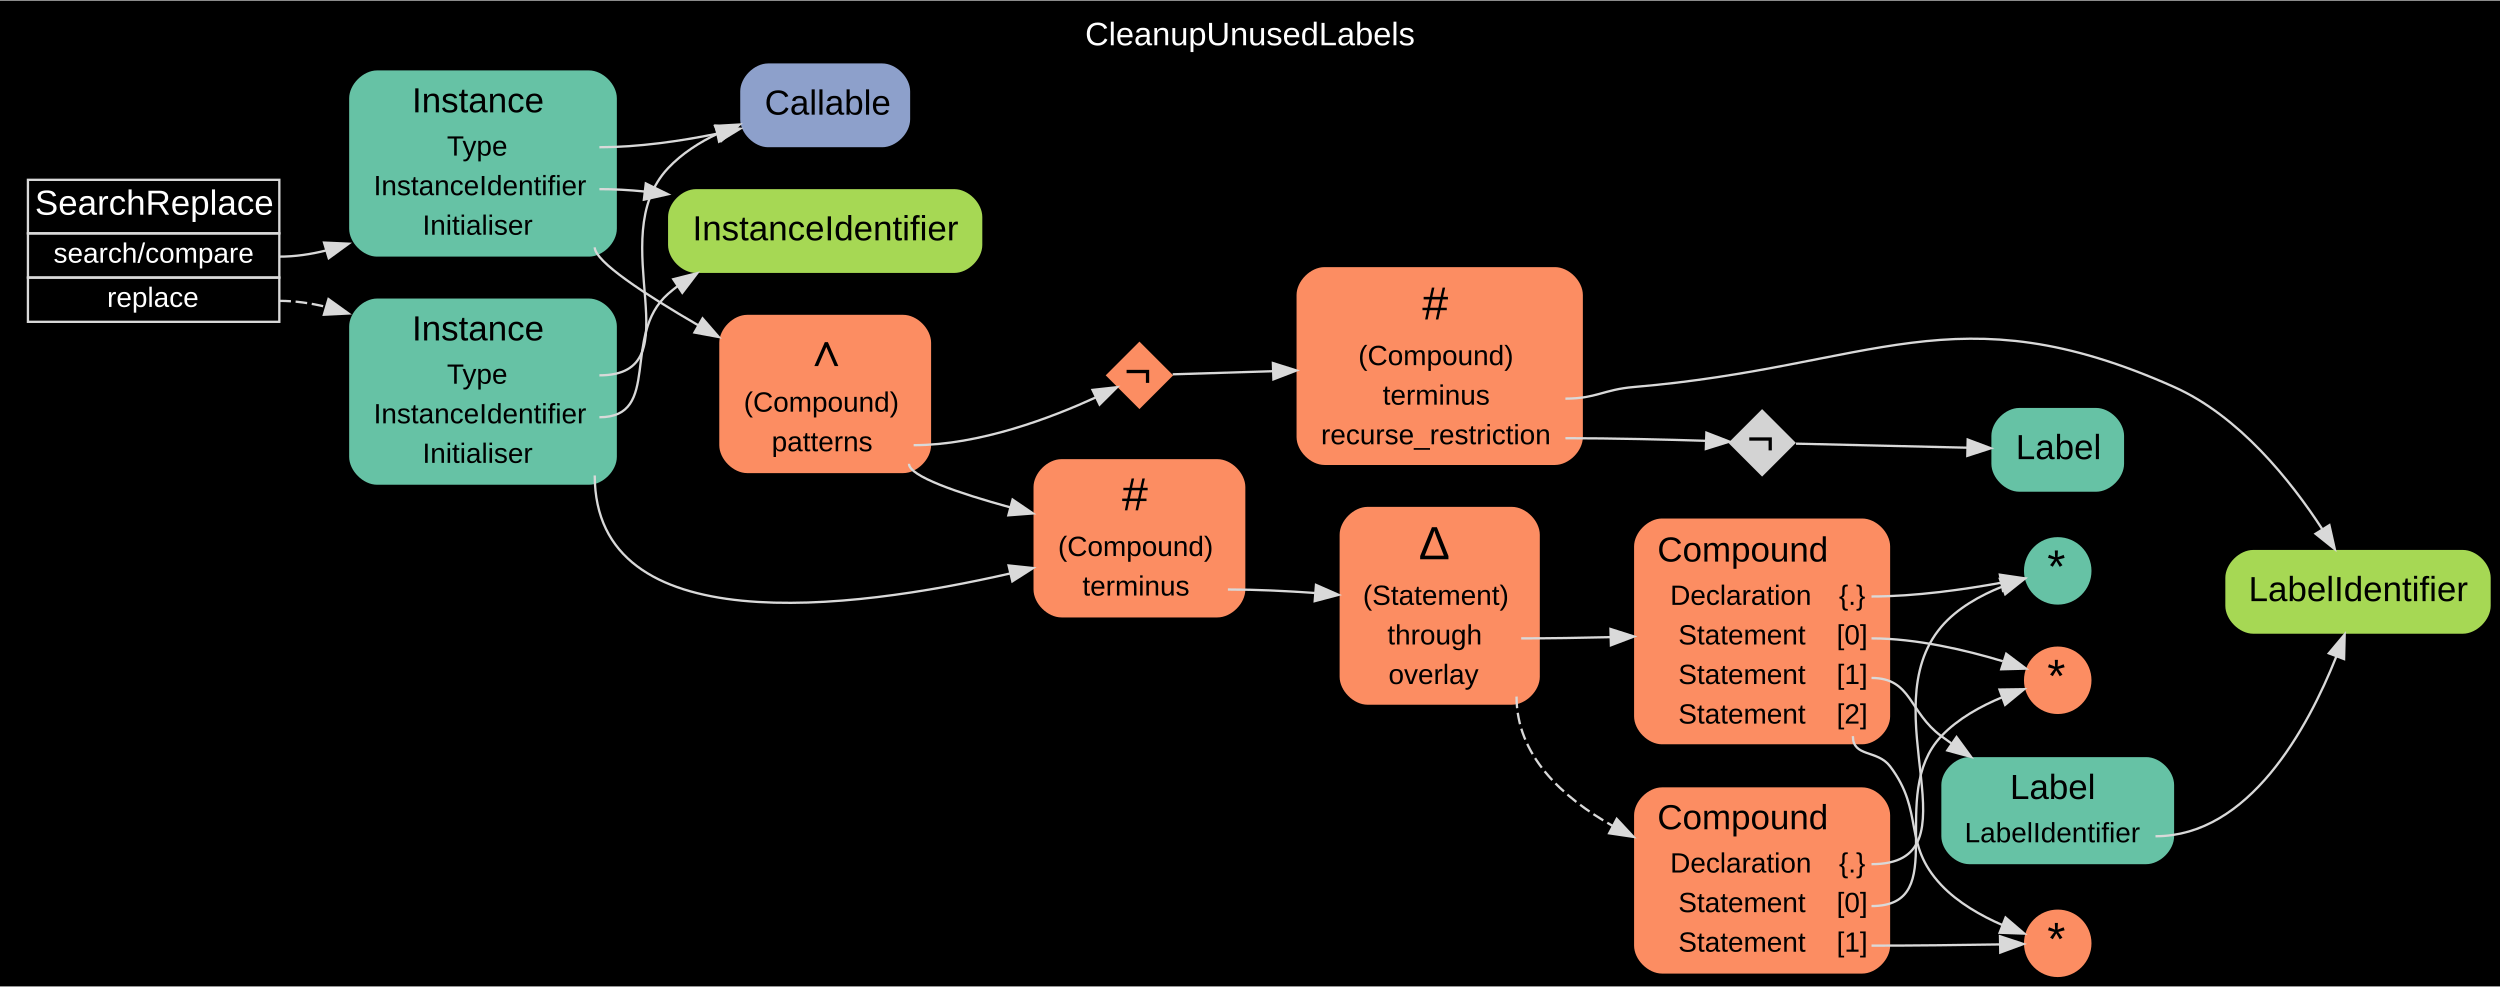
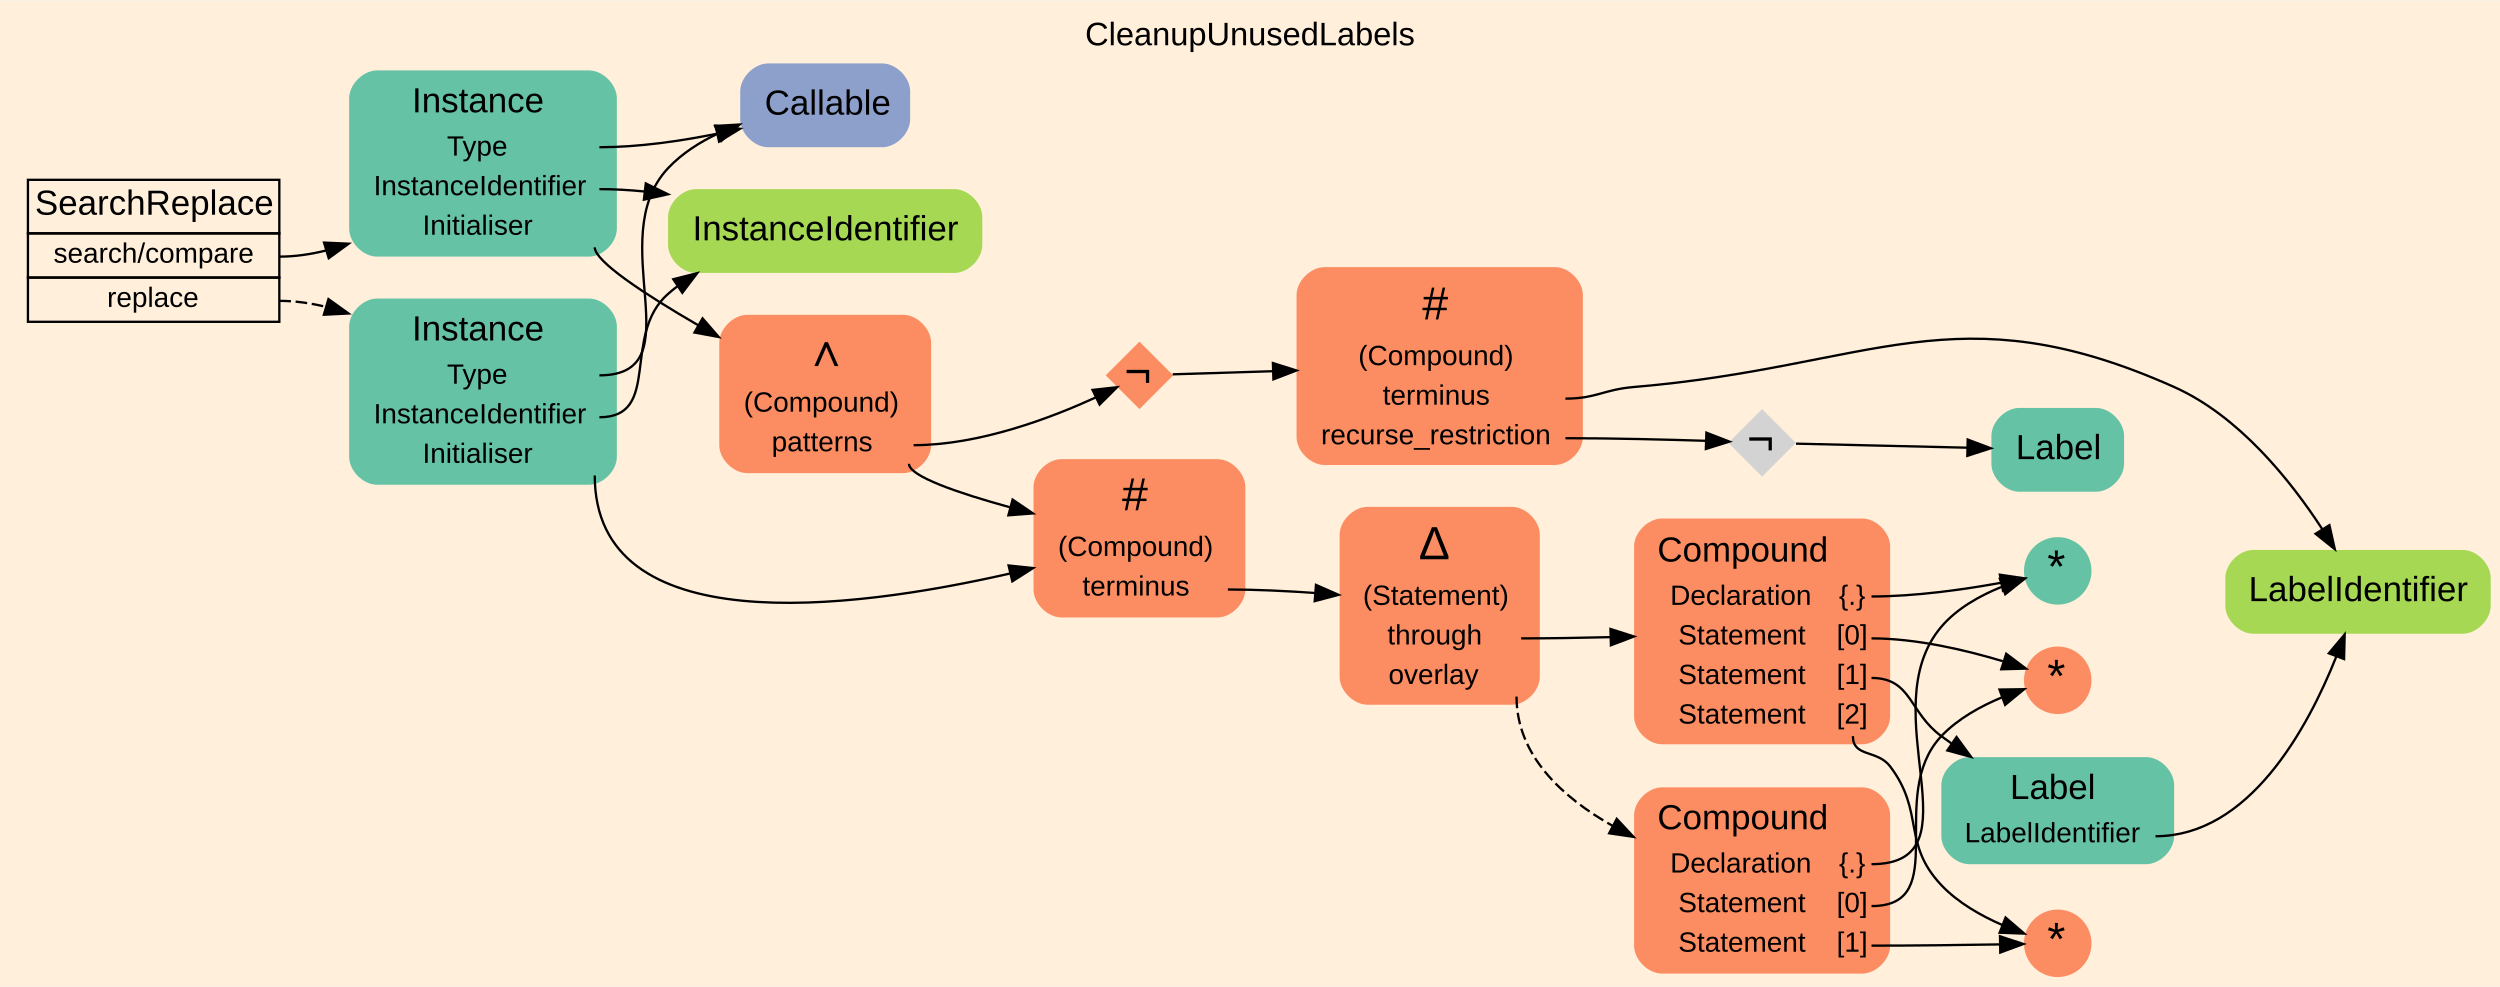
<svg xmlns="http://www.w3.org/2000/svg" width="1074pt" height="424pt" viewBox="0.00 0.00 1074.00 423.50">
  <g id="graph0" class="graph" transform="scale(1 1) rotate(0) translate(4 419.5)">
-     <polygon fill="#000000" stroke="transparent" points="-4,4 -4,-419.5 1070,-419.5 1070,4 -4,4" />
-     <text text-anchor="middle" x="533" y="-400.3" font-family="Arial" font-size="14.00" fill="#ffffff">CleanupUnusedLabels</text>
+     <polygon fill="#ffefdb" stroke="transparent" points="-4,4 -4,-419.5 1070,-419.5 1070,4 -4,4" />
+     <text text-anchor="middle" x="533" y="-400.3" font-family="Arial" font-size="14.00" fill="#000000">CleanupUnusedLabels</text>
    <g id="node1" class="node">
-       <polygon fill="#000000" stroke="transparent" points="124,-347 0,-347 0,-278 124,-278 124,-347" />
-       <polygon fill="none" stroke="#d9d9d9" points="8,-319.5 8,-342.5 116,-342.5 116,-319.5 8,-319.5" />
-       <text text-anchor="start" x="11" y="-327.5" font-family="Arial" font-size="15.00" fill="#ffffff">SearchReplace</text>
-       <polygon fill="none" stroke="#d9d9d9" points="8,-300.5 8,-319.5 116,-319.5 116,-300.5 8,-300.5" />
-       <text text-anchor="start" x="19" y="-306.9" font-family="Arial" font-size="12.00" fill="#ffffff">search/compare</text>
-       <polygon fill="none" stroke="#d9d9d9" points="8,-281.5 8,-300.5 116,-300.5 116,-281.5 8,-281.5" />
-       <text text-anchor="start" x="42" y="-287.9" font-family="Arial" font-size="12.00" fill="#ffffff">replace</text>
+       <polygon fill="#ffefdb" stroke="transparent" points="124,-347 0,-347 0,-278 124,-278 124,-347" />
+       <polygon fill="none" stroke="#000000" points="8,-319.5 8,-342.5 116,-342.5 116,-319.5 8,-319.5" />
+       <text text-anchor="start" x="11" y="-327.5" font-family="Arial" font-size="15.00" fill="#000000">SearchReplace</text>
+       <polygon fill="none" stroke="#000000" points="8,-300.5 8,-319.5 116,-319.5 116,-300.5 8,-300.5" />
+       <text text-anchor="start" x="19" y="-306.9" font-family="Arial" font-size="12.00" fill="#000000">search/compare</text>
+       <polygon fill="none" stroke="#000000" points="8,-281.5 8,-300.5 116,-300.5 116,-281.5 8,-281.5" />
+       <text text-anchor="start" x="42" y="-287.9" font-family="Arial" font-size="12.00" fill="#000000">replace</text>
    </g>
    <g id="node2" class="node">
      <path fill="#66c2a5" stroke="transparent" d="M249,-389.5C249,-389.5 158,-389.5 158,-389.5 152,-389.5 146,-383.5 146,-377.5 146,-377.5 146,-321.5 146,-321.5 146,-315.5 152,-309.5 158,-309.5 158,-309.5 249,-309.5 249,-309.5 255,-309.5 261,-315.5 261,-321.5 261,-321.5 261,-377.5 261,-377.5 261,-383.5 255,-389.5 249,-389.5" />
      <text text-anchor="start" x="173" y="-371.5" font-family="Arial" font-size="15.00" fill="#000000">Instance</text>
      <text text-anchor="start" x="188" y="-352.9" font-family="Arial" font-size="12.00" fill="#000000">Type</text>
      <text text-anchor="start" x="156.5" y="-335.9" font-family="Arial" font-size="12.00" fill="#000000">InstanceIdentifier</text>
      <text text-anchor="start" x="177.5" y="-318.9" font-family="Arial" font-size="12.00" fill="#000000">Initialiser</text>
    </g>
    <g id="edge1" class="edge">
-       <path fill="none" stroke="#d9d9d9" d="M116,-309.5C122.733,-309.5 129.516,-310.492 136.165,-312.163" />
-       <polygon fill="#d9d9d9" stroke="#d9d9d9" points="135.206,-315.53 145.79,-315.062 137.224,-308.827 135.206,-315.53" />
+       <path fill="none" stroke="#000000" d="M116,-309.5C122.733,-309.5 129.516,-310.492 136.165,-312.163" />
+       <polygon fill="#000000" stroke="#000000" points="135.206,-315.53 145.79,-315.062 137.224,-308.827 135.206,-315.53" />
    </g>
    <g id="node19" class="node">
      <path fill="#66c2a5" stroke="transparent" d="M249,-291.5C249,-291.5 158,-291.5 158,-291.5 152,-291.5 146,-285.5 146,-279.5 146,-279.5 146,-223.5 146,-223.5 146,-217.5 152,-211.5 158,-211.5 158,-211.5 249,-211.5 249,-211.5 255,-211.5 261,-217.5 261,-223.5 261,-223.5 261,-279.5 261,-279.5 261,-285.5 255,-291.5 249,-291.5" />
      <text text-anchor="start" x="173" y="-273.5" font-family="Arial" font-size="15.00" fill="#000000">Instance</text>
      <text text-anchor="start" x="188" y="-254.9" font-family="Arial" font-size="12.00" fill="#000000">Type</text>
      <text text-anchor="start" x="156.5" y="-237.9" font-family="Arial" font-size="12.00" fill="#000000">InstanceIdentifier</text>
      <text text-anchor="start" x="177.5" y="-220.9" font-family="Arial" font-size="12.00" fill="#000000">Initialiser</text>
    </g>
    <g id="edge2" class="edge">
-       <path fill="none" stroke="#d9d9d9" stroke-dasharray="5,2" d="M116,-290.5C122.705,-290.5 129.467,-289.533 136.104,-287.903" />
-       <polygon fill="#d9d9d9" stroke="#d9d9d9" points="137.108,-291.256 145.715,-285.077 135.134,-284.541 137.108,-291.256" />
+       <path fill="none" stroke="#000000" stroke-dasharray="5,2" d="M116,-290.5C122.705,-290.5 129.467,-289.533 136.104,-287.903" />
+       <polygon fill="#000000" stroke="#000000" points="137.108,-291.256 145.715,-285.077 135.134,-284.541 137.108,-291.256" />
    </g>
    <g id="node3" class="node">
      <path fill="#8da0cb" stroke="transparent" d="M375,-392.5C375,-392.5 326,-392.5 326,-392.5 320,-392.5 314,-386.5 314,-380.5 314,-380.5 314,-368.5 314,-368.5 314,-362.5 320,-356.5 326,-356.5 326,-356.5 375,-356.5 375,-356.5 381,-356.5 387,-362.5 387,-368.5 387,-368.5 387,-380.5 387,-380.5 387,-386.5 381,-392.5 375,-392.5" />
      <text text-anchor="start" x="324.5" y="-370.5" font-family="Arial" font-size="15.00" fill="#000000">Callable</text>
    </g>
    <g id="edge3" class="edge">
-       <path fill="none" stroke="#d9d9d9" d="M253.5,-356.5C270.079,-356.5 287.989,-359.073 303.852,-362.274" />
-       <polygon fill="#d9d9d9" stroke="#d9d9d9" points="303.434,-365.764 313.947,-364.447 304.908,-358.921 303.434,-365.764" />
+       <path fill="none" stroke="#000000" d="M253.5,-356.5C270.079,-356.5 287.989,-359.073 303.852,-362.274" />
+       <polygon fill="#000000" stroke="#000000" points="303.434,-365.764 313.947,-364.447 304.908,-358.921 303.434,-365.764" />
    </g>
    <g id="node4" class="node">
      <path fill="#a6d854" stroke="transparent" d="M406,-338.5C406,-338.5 295,-338.5 295,-338.5 289,-338.5 283,-332.5 283,-326.5 283,-326.5 283,-314.5 283,-314.5 283,-308.5 289,-302.5 295,-302.5 295,-302.5 406,-302.5 406,-302.5 412,-302.5 418,-308.5 418,-314.5 418,-314.5 418,-326.5 418,-326.5 418,-332.5 412,-338.5 406,-338.5" />
      <text text-anchor="start" x="293.5" y="-316.5" font-family="Arial" font-size="15.00" fill="#000000">InstanceIdentifier</text>
    </g>
    <g id="edge4" class="edge">
-       <path fill="none" stroke="#d9d9d9" d="M253.5,-338.5C259.795,-338.5 266.281,-338.129 272.774,-337.494" />
-       <polygon fill="#d9d9d9" stroke="#d9d9d9" points="273.435,-340.94 282.957,-336.293 272.616,-333.988 273.435,-340.94" />
+       <path fill="none" stroke="#000000" d="M253.5,-338.5C259.795,-338.5 266.281,-338.129 272.774,-337.494" />
+       <polygon fill="#000000" stroke="#000000" points="273.435,-340.94 282.957,-336.293 272.616,-333.988 273.435,-340.94" />
    </g>
    <g id="node5" class="node">
      <path fill="#fc8d62" stroke="transparent" d="M384,-284.5C384,-284.5 317,-284.5 317,-284.5 311,-284.5 305,-278.5 305,-272.5 305,-272.5 305,-228.5 305,-228.5 305,-222.5 311,-216.5 317,-216.5 317,-216.5 384,-216.5 384,-216.5 390,-216.5 396,-222.5 396,-228.5 396,-228.5 396,-272.5 396,-272.5 396,-278.5 390,-284.5 384,-284.5" />
      <text text-anchor="start" x="341" y="-262.5" font-family="Arial" font-size="20.00" fill="#000000">∧</text>
      <text text-anchor="start" x="315.5" y="-242.9" font-family="Arial" font-size="12.00" fill="#000000">(Compound)</text>
      <text text-anchor="start" x="327.5" y="-225.9" font-family="Arial" font-size="12.00" fill="#000000">patterns</text>
    </g>
    <g id="edge5" class="edge">
-       <path fill="none" stroke="#d9d9d9" d="M251.5,-313.5C251.5,-307.426 272.987,-293.338 295.94,-280.021" />
-       <polygon fill="#d9d9d9" stroke="#d9d9d9" points="297.824,-282.976 304.767,-274.974 294.349,-276.899 297.824,-282.976" />
+       <path fill="none" stroke="#000000" d="M251.5,-313.5C251.5,-307.426 272.987,-293.338 295.94,-280.021" />
+       <polygon fill="#000000" stroke="#000000" points="297.824,-282.976 304.767,-274.974 294.349,-276.899 297.824,-282.976" />
    </g>
    <g id="node6" class="node">
      <path fill="#fc8d62" stroke="transparent" d="M519,-222.5C519,-222.5 452,-222.5 452,-222.5 446,-222.5 440,-216.5 440,-210.5 440,-210.5 440,-166.5 440,-166.5 440,-160.5 446,-154.5 452,-154.5 452,-154.5 519,-154.5 519,-154.5 525,-154.5 531,-160.5 531,-166.5 531,-166.5 531,-210.5 531,-210.5 531,-216.5 525,-222.5 519,-222.5" />
      <text text-anchor="start" x="478" y="-200.5" font-family="Arial" font-size="20.00" fill="#000000">#</text>
      <text text-anchor="start" x="450.5" y="-180.9" font-family="Arial" font-size="12.00" fill="#000000">(Compound)</text>
      <text text-anchor="start" x="461" y="-163.9" font-family="Arial" font-size="12.00" fill="#000000">terminus</text>
    </g>
    <g id="edge6" class="edge">
-       <path fill="none" stroke="#d9d9d9" d="M386.5,-220.5C386.5,-215.185 407.423,-207.994 430.031,-201.775" />
-       <polygon fill="#d9d9d9" stroke="#d9d9d9" points="431.007,-205.137 439.767,-199.178 429.203,-198.374 431.007,-205.137" />
+       <path fill="none" stroke="#000000" d="M386.5,-220.5C386.5,-215.185 407.423,-207.994 430.031,-201.775" />
+       <polygon fill="#000000" stroke="#000000" points="431.007,-205.137 439.767,-199.178 429.203,-198.374 431.007,-205.137" />
    </g>
    <g id="node15" class="node">
      <polygon fill="#fc8d62" stroke="#000000" stroke-width="0" points="485.5,-273 471,-258.5 485.5,-244 500,-258.5 485.5,-273" />
      <text text-anchor="start" x="479" y="-253.5" font-family="Arial" font-size="20.00" fill="#000000">¬</text>
    </g>
    <g id="edge7" class="edge">
-       <path fill="none" stroke="#d9d9d9" d="M388.5,-228.5C416.74,-228.5 447.623,-240.249 466.781,-249.042" />
-       <polygon fill="#d9d9d9" stroke="#d9d9d9" points="465.361,-252.242 475.891,-253.411 468.388,-245.931 465.361,-252.242" />
+       <path fill="none" stroke="#000000" d="M388.5,-228.5C416.74,-228.5 447.623,-240.249 466.781,-249.042" />
+       <polygon fill="#000000" stroke="#000000" points="465.361,-252.242 475.891,-253.411 468.388,-245.931 465.361,-252.242" />
    </g>
    <g id="node7" class="node">
      <path fill="#fc8d62" stroke="transparent" d="M645.5,-202C645.5,-202 583.5,-202 583.5,-202 577.5,-202 571.5,-196 571.5,-190 571.5,-190 571.5,-129 571.5,-129 571.5,-123 577.5,-117 583.5,-117 583.5,-117 645.5,-117 645.5,-117 651.5,-117 657.5,-123 657.5,-129 657.5,-129 657.5,-190 657.5,-190 657.5,-196 651.5,-202 645.5,-202" />
      <text text-anchor="start" x="605.5" y="-179.5" font-family="Arial" font-size="20.00" fill="#000000">Δ</text>
      <text text-anchor="start" x="581.5" y="-159.9" font-family="Arial" font-size="12.00" fill="#000000">(Statement)</text>
      <text text-anchor="start" x="592" y="-142.9" font-family="Arial" font-size="12.00" fill="#000000">through</text>
      <text text-anchor="start" x="592.5" y="-125.9" font-family="Arial" font-size="12.00" fill="#000000">overlay</text>
    </g>
    <g id="edge8" class="edge">
-       <path fill="none" stroke="#d9d9d9" d="M523.5,-166.5C535.631,-166.5 548.646,-165.874 560.93,-164.996" />
-       <polygon fill="#d9d9d9" stroke="#d9d9d9" points="561.344,-168.475 571.042,-164.208 560.8,-161.496 561.344,-168.475" />
+       <path fill="none" stroke="#000000" d="M523.5,-166.5C535.631,-166.5 548.646,-165.874 560.93,-164.996" />
+       <polygon fill="#000000" stroke="#000000" points="561.344,-168.475 571.042,-164.208 560.8,-161.496 561.344,-168.475" />
    </g>
    <g id="node8" class="node">
      <path fill="#fc8d62" stroke="transparent" d="M796,-197C796,-197 710,-197 710,-197 704,-197 698,-191 698,-185 698,-185 698,-112 698,-112 698,-106 704,-100 710,-100 710,-100 796,-100 796,-100 802,-100 808,-106 808,-112 808,-112 808,-185 808,-185 808,-191 802,-197 796,-197" />
      <text text-anchor="start" x="708" y="-178.5" font-family="Arial" font-size="15.00" fill="#000000">Compound</text>
      <text text-anchor="start" x="713.5" y="-159.9" font-family="Arial" font-size="12.00" fill="#000000">Declaration</text>
      <text text-anchor="start" x="786" y="-159.9" font-family="Arial" font-size="12.00" fill="#000000">{.}</text>
      <text text-anchor="start" x="717" y="-142.9" font-family="Arial" font-size="12.00" fill="#000000">Statement</text>
      <text text-anchor="start" x="785" y="-142.9" font-family="Arial" font-size="12.00" fill="#000000">[0]</text>
      <text text-anchor="start" x="717" y="-125.9" font-family="Arial" font-size="12.00" fill="#000000">Statement</text>
      <text text-anchor="start" x="785" y="-125.9" font-family="Arial" font-size="12.00" fill="#000000">[1]</text>
      <text text-anchor="start" x="717" y="-108.9" font-family="Arial" font-size="12.00" fill="#000000">Statement</text>
      <text text-anchor="start" x="785" y="-108.9" font-family="Arial" font-size="12.00" fill="#000000">[2]</text>
    </g>
    <g id="edge9" class="edge">
-       <path fill="none" stroke="#d9d9d9" d="M649.5,-145.5C661.911,-145.5 675.156,-145.718 687.883,-146.037" />
-       <polygon fill="#d9d9d9" stroke="#d9d9d9" points="687.86,-149.537 697.952,-146.312 688.051,-142.54 687.86,-149.537" />
+       <path fill="none" stroke="#000000" d="M649.5,-145.5C661.911,-145.5 675.156,-145.718 687.883,-146.037" />
+       <polygon fill="#000000" stroke="#000000" points="687.86,-149.537 697.952,-146.312 688.051,-142.54 687.86,-149.537" />
    </g>
    <g id="node14" class="node">
      <path fill="#fc8d62" stroke="transparent" d="M796,-81.5C796,-81.5 710,-81.5 710,-81.5 704,-81.5 698,-75.5 698,-69.5 698,-69.5 698,-13.5 698,-13.5 698,-7.5 704,-1.5 710,-1.5 710,-1.5 796,-1.5 796,-1.5 802,-1.5 808,-7.5 808,-13.5 808,-13.5 808,-69.5 808,-69.5 808,-75.5 802,-81.5 796,-81.5" />
      <text text-anchor="start" x="708" y="-63.5" font-family="Arial" font-size="15.00" fill="#000000">Compound</text>
      <text text-anchor="start" x="713.5" y="-44.9" font-family="Arial" font-size="12.00" fill="#000000">Declaration</text>
      <text text-anchor="start" x="786" y="-44.9" font-family="Arial" font-size="12.00" fill="#000000">{.}</text>
      <text text-anchor="start" x="717" y="-27.9" font-family="Arial" font-size="12.00" fill="#000000">Statement</text>
      <text text-anchor="start" x="785" y="-27.9" font-family="Arial" font-size="12.00" fill="#000000">[0]</text>
      <text text-anchor="start" x="717" y="-10.9" font-family="Arial" font-size="12.00" fill="#000000">Statement</text>
      <text text-anchor="start" x="785" y="-10.9" font-family="Arial" font-size="12.00" fill="#000000">[1]</text>
    </g>
    <g id="edge10" class="edge">
-       <path fill="none" stroke="#d9d9d9" stroke-dasharray="5,2" d="M647.5,-120.5C647.5,-95.451 666.791,-77.38 688.875,-64.898" />
-       <polygon fill="#d9d9d9" stroke="#d9d9d9" points="690.554,-67.97 697.778,-60.22 687.298,-61.773 690.554,-67.97" />
+       <path fill="none" stroke="#000000" stroke-dasharray="5,2" d="M647.5,-120.5C647.5,-95.451 666.791,-77.38 688.875,-64.898" />
+       <polygon fill="#000000" stroke="#000000" points="690.554,-67.97 697.778,-60.22 687.298,-61.773 690.554,-67.97" />
    </g>
    <g id="node9" class="node">
      <ellipse fill="#66c2a5" stroke="#000000" stroke-width="0" cx="880" cy="-174.5" rx="14.5" ry="14.5" />
      <text text-anchor="start" x="875.5" y="-169.5" font-family="Arial" font-size="20.00" fill="#000000">*</text>
    </g>
    <g id="edge11" class="edge">
-       <path fill="none" stroke="#d9d9d9" d="M800,-163.5C818.795,-163.5 839.844,-166.517 855.632,-169.391" />
-       <polygon fill="#d9d9d9" stroke="#d9d9d9" points="855.148,-172.861 865.63,-171.318 856.473,-165.988 855.148,-172.861" />
+       <path fill="none" stroke="#000000" d="M800,-163.5C818.795,-163.5 839.844,-166.517 855.632,-169.391" />
+       <polygon fill="#000000" stroke="#000000" points="855.148,-172.861 865.63,-171.318 856.473,-165.988 855.148,-172.861" />
    </g>
    <g id="node10" class="node">
      <ellipse fill="#fc8d62" stroke="#000000" stroke-width="0" cx="880" cy="-127.5" rx="14.5" ry="14.5" />
      <text text-anchor="start" x="875.5" y="-122.5" font-family="Arial" font-size="20.00" fill="#000000">*</text>
    </g>
    <g id="edge12" class="edge">
-       <path fill="none" stroke="#d9d9d9" d="M800,-145.5C819.317,-145.5 840.631,-140.443 856.399,-135.69" />
-       <polygon fill="#d9d9d9" stroke="#d9d9d9" points="857.876,-138.892 866.336,-132.514 855.745,-132.225 857.876,-138.892" />
+       <path fill="none" stroke="#000000" d="M800,-145.5C819.317,-145.5 840.631,-140.443 856.399,-135.69" />
+       <polygon fill="#000000" stroke="#000000" points="857.876,-138.892 866.336,-132.514 855.745,-132.225 857.876,-138.892" />
    </g>
    <g id="node11" class="node">
      <path fill="#66c2a5" stroke="transparent" d="M918,-94.5C918,-94.5 842,-94.5 842,-94.5 836,-94.5 830,-88.5 830,-82.5 830,-82.5 830,-60.5 830,-60.5 830,-54.5 836,-48.5 842,-48.5 842,-48.5 918,-48.5 918,-48.5 924,-48.5 930,-54.5 930,-60.5 930,-60.5 930,-82.5 930,-82.5 930,-88.5 924,-94.5 918,-94.5" />
      <text text-anchor="start" x="859.5" y="-76.5" font-family="Arial" font-size="15.00" fill="#000000">Label</text>
      <text text-anchor="start" x="840" y="-57.9" font-family="Arial" font-size="12.00" fill="#000000">LabelIdentifier</text>
    </g>
    <g id="edge13" class="edge">
-       <path fill="none" stroke="#d9d9d9" d="M800,-128.5C817.356,-128.5 815.996,-113.754 830,-103.5 831.401,-102.474 832.833,-101.445 834.288,-100.418" />
-       <polygon fill="#d9d9d9" stroke="#d9d9d9" points="836.525,-103.127 842.786,-94.58 832.562,-97.357 836.525,-103.127" />
+       <path fill="none" stroke="#000000" d="M800,-128.5C817.356,-128.5 815.996,-113.754 830,-103.5 831.401,-102.474 832.833,-101.445 834.288,-100.418" />
+       <polygon fill="#000000" stroke="#000000" points="836.525,-103.127 842.786,-94.58 832.562,-97.357 836.525,-103.127" />
    </g>
    <g id="node13" class="node">
      <ellipse fill="#fc8d62" stroke="#000000" stroke-width="0" cx="880" cy="-14.5" rx="14.5" ry="14.5" />
      <text text-anchor="start" x="875.5" y="-9.5" font-family="Arial" font-size="20.00" fill="#000000">*</text>
    </g>
    <g id="edge14" class="edge">
-       <path fill="none" stroke="#d9d9d9" d="M792,-103.5C792,-94.338 802.471,-97.806 808,-90.5 822.898,-70.816 813.044,-57.441 830,-39.5 837.148,-31.938 847.079,-26.324 856.208,-22.354" />
-       <polygon fill="#d9d9d9" stroke="#d9d9d9" points="857.587,-25.573 865.63,-18.677 855.042,-19.052 857.587,-25.573" />
+       <path fill="none" stroke="#000000" d="M792,-103.5C792,-94.338 802.471,-97.806 808,-90.5 822.898,-70.816 813.044,-57.441 830,-39.5 837.148,-31.938 847.079,-26.324 856.208,-22.354" />
+       <polygon fill="#000000" stroke="#000000" points="857.587,-25.573 865.63,-18.677 855.042,-19.052 857.587,-25.573" />
    </g>
    <g id="node12" class="node">
      <path fill="#a6d854" stroke="transparent" d="M1054,-183.5C1054,-183.5 964,-183.5 964,-183.5 958,-183.5 952,-177.5 952,-171.5 952,-171.5 952,-159.5 952,-159.5 952,-153.5 958,-147.5 964,-147.5 964,-147.5 1054,-147.5 1054,-147.5 1060,-147.5 1066,-153.5 1066,-159.5 1066,-159.5 1066,-171.5 1066,-171.5 1066,-177.5 1060,-183.5 1054,-183.5" />
      <text text-anchor="start" x="962" y="-161.5" font-family="Arial" font-size="15.00" fill="#000000">LabelIdentifier</text>
    </g>
    <g id="edge15" class="edge">
-       <path fill="none" stroke="#d9d9d9" d="M922,-60.5C962.16,-60.5 987.298,-106.607 999.689,-137.715" />
-       <polygon fill="#d9d9d9" stroke="#d9d9d9" points="996.465,-139.087 1003.266,-147.21 1003.016,-136.619 996.465,-139.087" />
+       <path fill="none" stroke="#000000" d="M922,-60.5C962.16,-60.5 987.298,-106.607 999.689,-137.715" />
+       <polygon fill="#000000" stroke="#000000" points="996.465,-139.087 1003.266,-147.21 1003.016,-136.619 996.465,-139.087" />
    </g>
    <g id="edge16" class="edge">
-       <path fill="none" stroke="#d9d9d9" d="M800,-48.5C847.254,-48.5 799.39,-114.501 830,-150.5 836.779,-158.473 846.815,-164.002 856.119,-167.725" />
-       <polygon fill="#d9d9d9" stroke="#d9d9d9" points="855.146,-171.092 865.741,-171.086 857.455,-164.484 855.146,-171.092" />
+       <path fill="none" stroke="#000000" d="M800,-48.5C847.254,-48.5 799.39,-114.501 830,-150.5 836.779,-158.473 846.815,-164.002 856.119,-167.725" />
+       <polygon fill="#000000" stroke="#000000" points="855.146,-171.092 865.741,-171.086 857.455,-164.484 855.146,-171.092" />
    </g>
    <g id="edge17" class="edge">
-       <path fill="none" stroke="#d9d9d9" d="M800,-30.5C835.077,-30.5 805.921,-77.993 830,-103.5 837.087,-111.007 847.008,-116.436 856.146,-120.21" />
-       <polygon fill="#d9d9d9" stroke="#d9d9d9" points="854.99,-123.514 865.584,-123.677 857.404,-116.944 854.99,-123.514" />
+       <path fill="none" stroke="#000000" d="M800,-30.5C835.077,-30.5 805.921,-77.993 830,-103.5 837.087,-111.007 847.008,-116.436 856.146,-120.21" />
+       <polygon fill="#000000" stroke="#000000" points="854.99,-123.514 865.584,-123.677 857.404,-116.944 854.99,-123.514" />
    </g>
    <g id="edge18" class="edge">
-       <path fill="none" stroke="#d9d9d9" d="M800,-13.5C818.508,-13.5 839.423,-13.771 855.226,-14.031" />
-       <polygon fill="#d9d9d9" stroke="#d9d9d9" points="855.197,-17.531 865.256,-14.205 855.318,-10.532 855.197,-17.531" />
+       <path fill="none" stroke="#000000" d="M800,-13.5C818.508,-13.5 839.423,-13.771 855.226,-14.031" />
+       <polygon fill="#000000" stroke="#000000" points="855.197,-17.531 865.256,-14.205 855.318,-10.532 855.197,-17.531" />
    </g>
    <g id="node16" class="node">
      <path fill="#fc8d62" stroke="transparent" d="M664,-305C664,-305 565,-305 565,-305 559,-305 553,-299 553,-293 553,-293 553,-232 553,-232 553,-226 559,-220 565,-220 565,-220 664,-220 664,-220 670,-220 676,-226 676,-232 676,-232 676,-293 676,-293 676,-299 670,-305 664,-305" />
      <text text-anchor="start" x="607" y="-282.5" font-family="Arial" font-size="20.00" fill="#000000">#</text>
      <text text-anchor="start" x="579.5" y="-262.9" font-family="Arial" font-size="12.00" fill="#000000">(Compound)</text>
      <text text-anchor="start" x="590" y="-245.9" font-family="Arial" font-size="12.00" fill="#000000">terminus</text>
      <text text-anchor="start" x="563.5" y="-228.9" font-family="Arial" font-size="12.00" fill="#000000">recurse_restriction</text>
    </g>
    <g id="edge19" class="edge">
-       <path fill="none" stroke="#d9d9d9" d="M499.798,-258.943C510.609,-259.279 526.343,-259.767 542.712,-260.274" />
-       <polygon fill="#d9d9d9" stroke="#d9d9d9" points="542.843,-263.78 552.947,-260.591 543.061,-256.783 542.843,-263.78" />
+       <path fill="none" stroke="#000000" d="M499.798,-258.943C510.609,-259.279 526.343,-259.767 542.712,-260.274" />
+       <polygon fill="#000000" stroke="#000000" points="542.843,-263.78 552.947,-260.591 543.061,-256.783 542.843,-263.78" />
    </g>
    <g id="edge20" class="edge">
-       <path fill="none" stroke="#d9d9d9" d="M668.5,-248.5C681.798,-248.5 684.749,-252.385 698,-253.5 800.748,-262.146 835.834,-295.509 930,-253.5 957.89,-241.058 980.041,-213.364 993.706,-192.343" />
-       <polygon fill="#d9d9d9" stroke="#d9d9d9" points="996.709,-194.143 999.035,-183.807 990.771,-190.436 996.709,-194.143" />
+       <path fill="none" stroke="#000000" d="M668.5,-248.5C681.798,-248.5 684.749,-252.385 698,-253.5 800.748,-262.146 835.834,-295.509 930,-253.5 957.89,-241.058 980.041,-213.364 993.706,-192.343" />
+       <polygon fill="#000000" stroke="#000000" points="996.709,-194.143 999.035,-183.807 990.771,-190.436 996.709,-194.143" />
    </g>
    <g id="node17" class="node">
      <polygon fill="#d3d3d3" stroke="#000000" stroke-width="0" points="753,-244 738.5,-229.5 753,-215 767.5,-229.5 753,-244" />
      <text text-anchor="start" x="746.5" y="-224.5" font-family="Arial" font-size="20.00" fill="#000000">¬</text>
    </g>
    <g id="edge21" class="edge">
-       <path fill="none" stroke="#d9d9d9" d="M668.5,-231.5C688.843,-231.5 711.934,-230.913 728.83,-230.376" />
-       <polygon fill="#d9d9d9" stroke="#d9d9d9" points="729.071,-233.87 738.948,-230.036 728.836,-226.874 729.071,-233.87" />
+       <path fill="none" stroke="#000000" d="M668.5,-231.5C688.843,-231.5 711.934,-230.913 728.83,-230.376" />
+       <polygon fill="#000000" stroke="#000000" points="729.071,-233.87 738.948,-230.036 728.836,-226.874 729.071,-233.87" />
    </g>
    <g id="node18" class="node">
      <path fill="#66c2a5" stroke="transparent" d="M896.5,-244.5C896.5,-244.5 863.5,-244.5 863.5,-244.5 857.5,-244.5 851.5,-238.5 851.5,-232.5 851.5,-232.5 851.5,-220.5 851.5,-220.5 851.5,-214.5 857.5,-208.5 863.5,-208.5 863.5,-208.5 896.5,-208.5 896.5,-208.5 902.5,-208.5 908.5,-214.5 908.5,-220.5 908.5,-220.5 908.5,-232.5 908.5,-232.5 908.5,-238.5 902.5,-244.5 896.5,-244.5" />
      <text text-anchor="start" x="862" y="-222.5" font-family="Arial" font-size="15.00" fill="#000000">Label</text>
    </g>
    <g id="edge22" class="edge">
-       <path fill="none" stroke="#d9d9d9" d="M767.568,-229.156C785.356,-228.736 816.139,-228.008 841.003,-227.421" />
-       <polygon fill="#d9d9d9" stroke="#d9d9d9" points="841.327,-230.915 851.241,-227.179 841.161,-223.917 841.327,-230.915" />
+       <path fill="none" stroke="#000000" d="M767.568,-229.156C785.356,-228.736 816.139,-228.008 841.003,-227.421" />
+       <polygon fill="#000000" stroke="#000000" points="841.327,-230.915 851.241,-227.179 841.161,-223.917 841.327,-230.915" />
    </g>
    <g id="edge23" class="edge">
-       <path fill="none" stroke="#d9d9d9" d="M253.5,-258.5C295.172,-258.5 254.437,-317.157 283,-347.5 288.907,-353.775 296.465,-358.624 304.373,-362.36" />
-       <polygon fill="#d9d9d9" stroke="#d9d9d9" points="303.162,-365.647 313.739,-366.255 305.849,-359.184 303.162,-365.647" />
+       <path fill="none" stroke="#000000" d="M253.5,-258.5C295.172,-258.5 254.437,-317.157 283,-347.5 288.907,-353.775 296.465,-358.624 304.373,-362.36" />
+       <polygon fill="#000000" stroke="#000000" points="303.162,-365.647 313.739,-366.255 305.849,-359.184 303.162,-365.647" />
    </g>
    <g id="edge24" class="edge">
-       <path fill="none" stroke="#d9d9d9" d="M253.5,-240.5C280.459,-240.5 262.763,-275.69 283,-293.5 284.303,-294.647 285.66,-295.748 287.063,-296.805" />
-       <polygon fill="#d9d9d9" stroke="#d9d9d9" points="285.25,-299.803 295.523,-302.395 289.109,-293.962 285.25,-299.803" />
+       <path fill="none" stroke="#000000" d="M253.5,-240.5C280.459,-240.5 262.763,-275.69 283,-293.5 284.303,-294.647 285.66,-295.748 287.063,-296.805" />
+       <polygon fill="#000000" stroke="#000000" points="285.25,-299.803 295.523,-302.395 289.109,-293.962 285.25,-299.803" />
    </g>
    <g id="edge25" class="edge">
-       <path fill="none" stroke="#d9d9d9" d="M251.5,-215.5C251.5,-143.976 360.721,-157.58 429.925,-173.377" />
-       <polygon fill="#d9d9d9" stroke="#d9d9d9" points="429.29,-176.824 439.827,-175.714 430.898,-170.011 429.29,-176.824" />
+       <path fill="none" stroke="#000000" d="M251.5,-215.5C251.5,-143.976 360.721,-157.58 429.925,-173.377" />
+       <polygon fill="#000000" stroke="#000000" points="429.29,-176.824 439.827,-175.714 430.898,-170.011 429.29,-176.824" />
    </g>
  </g>
</svg>
